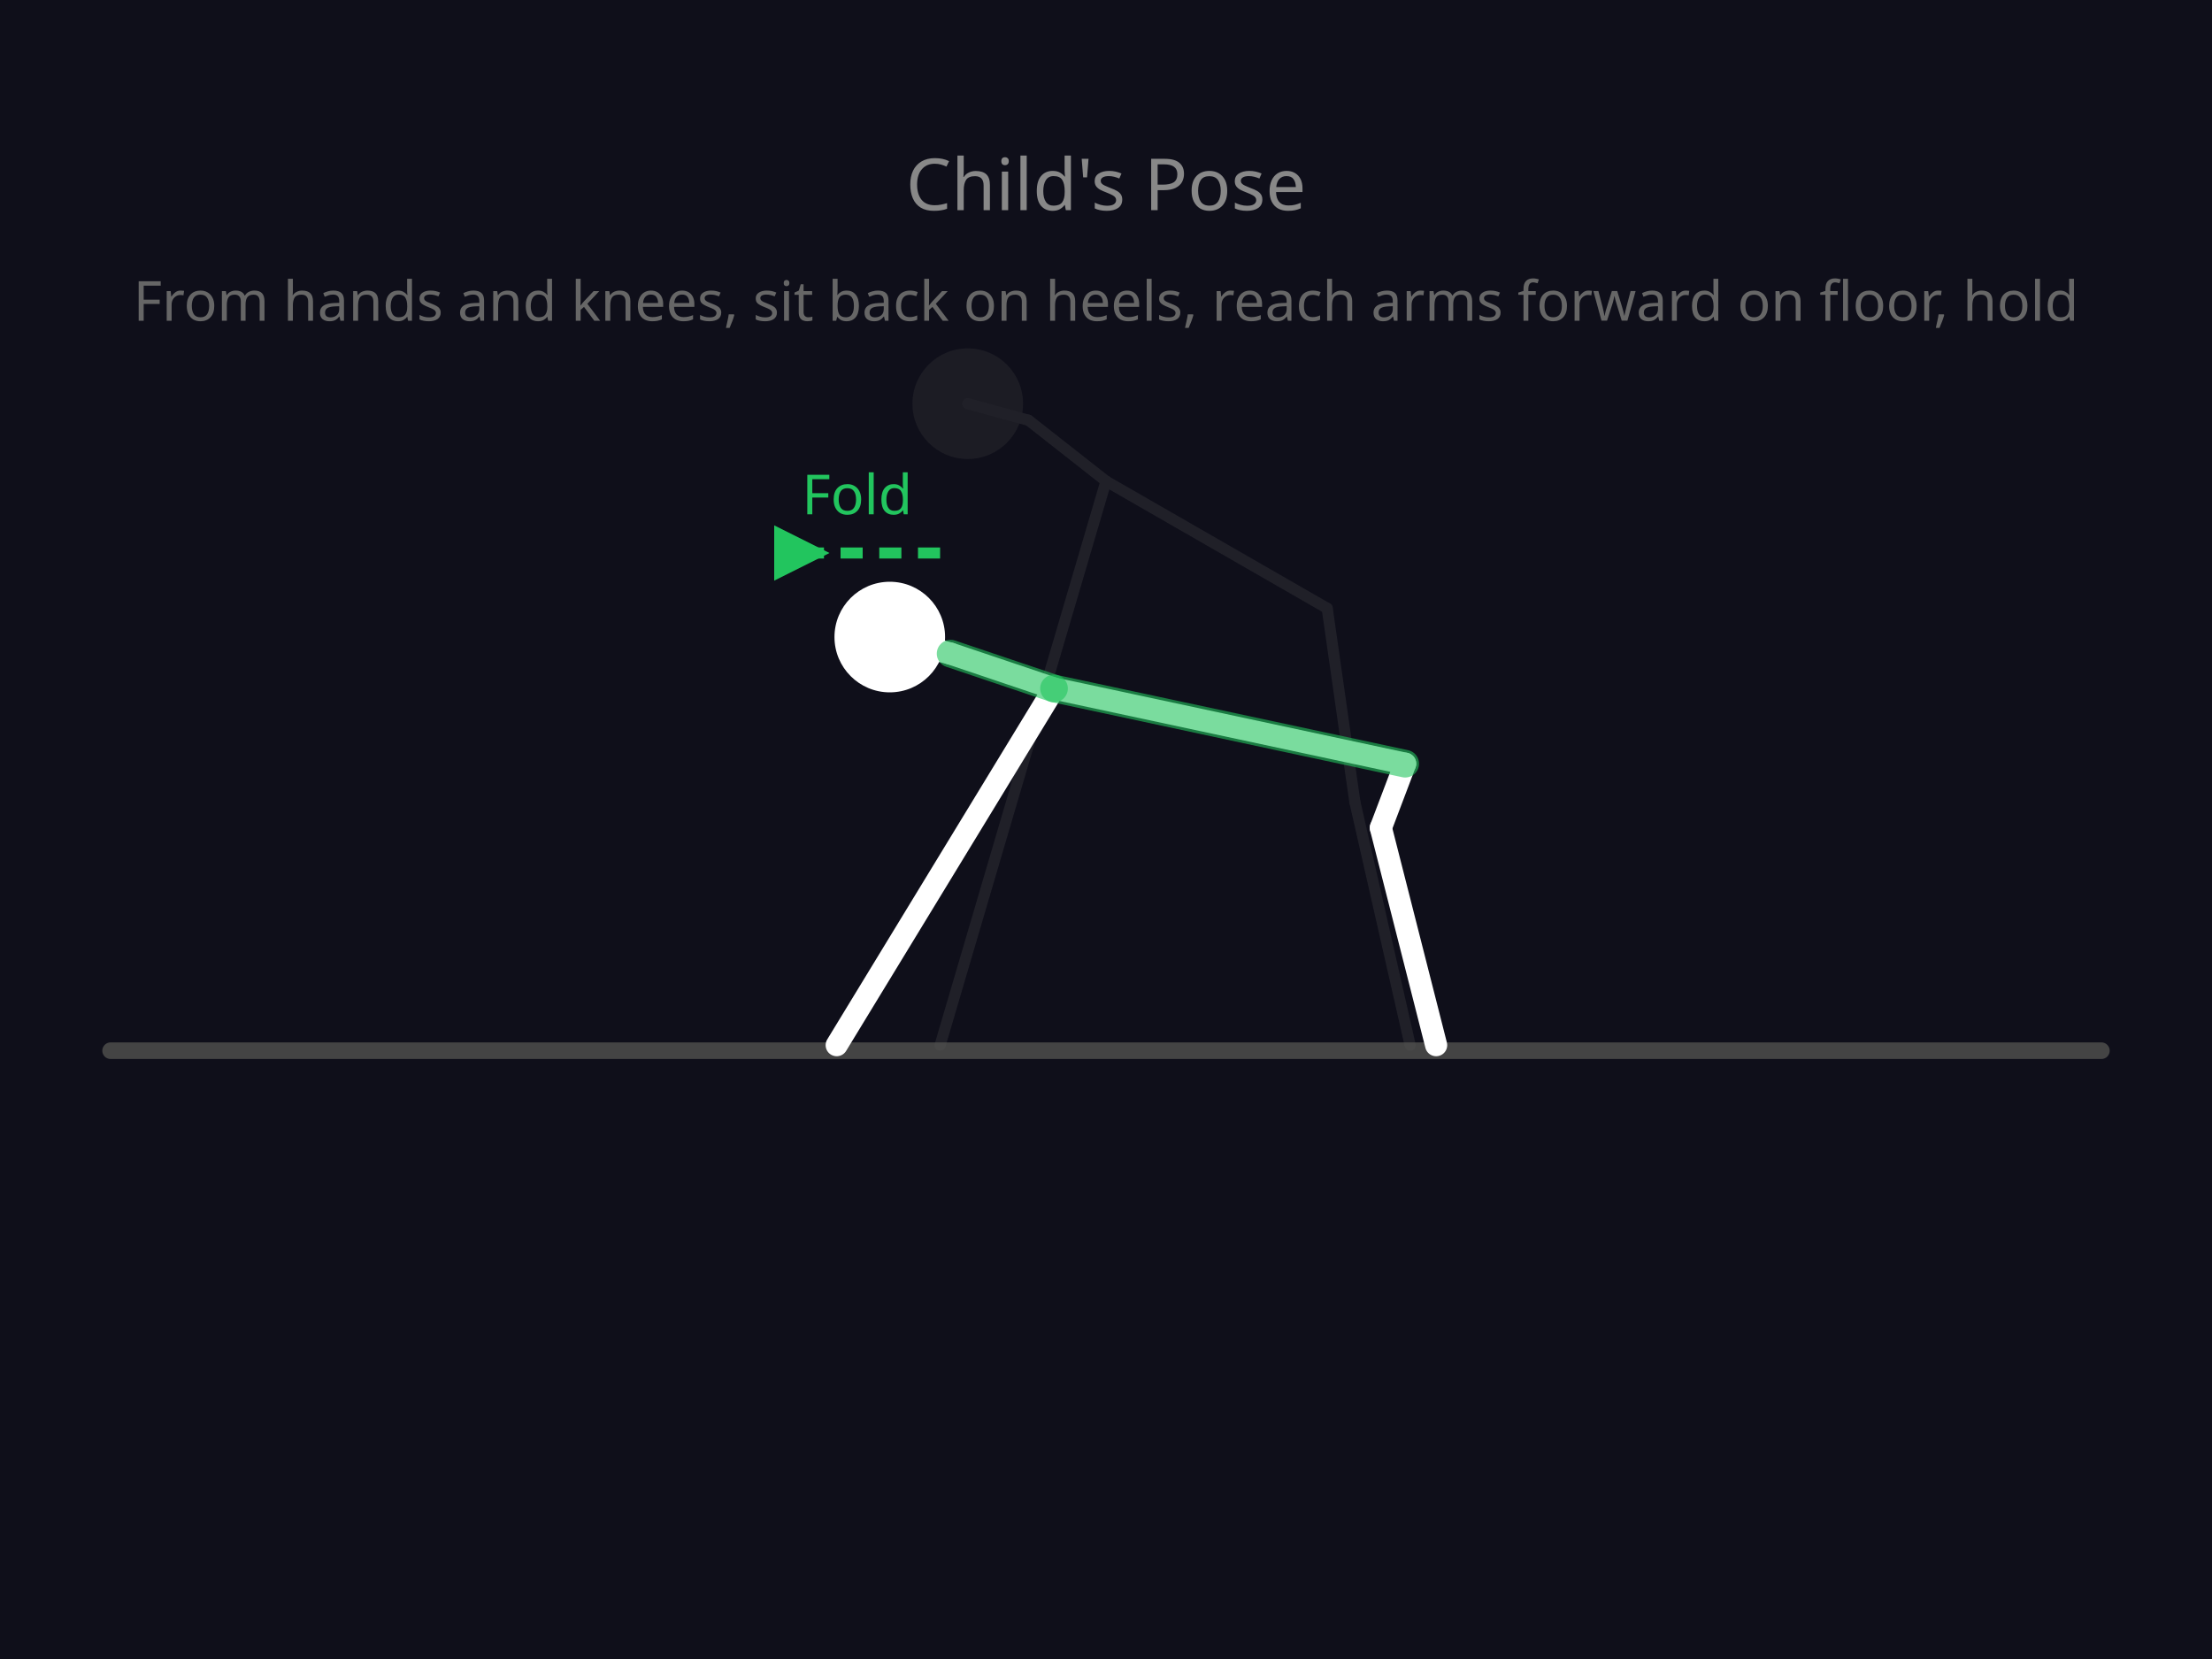
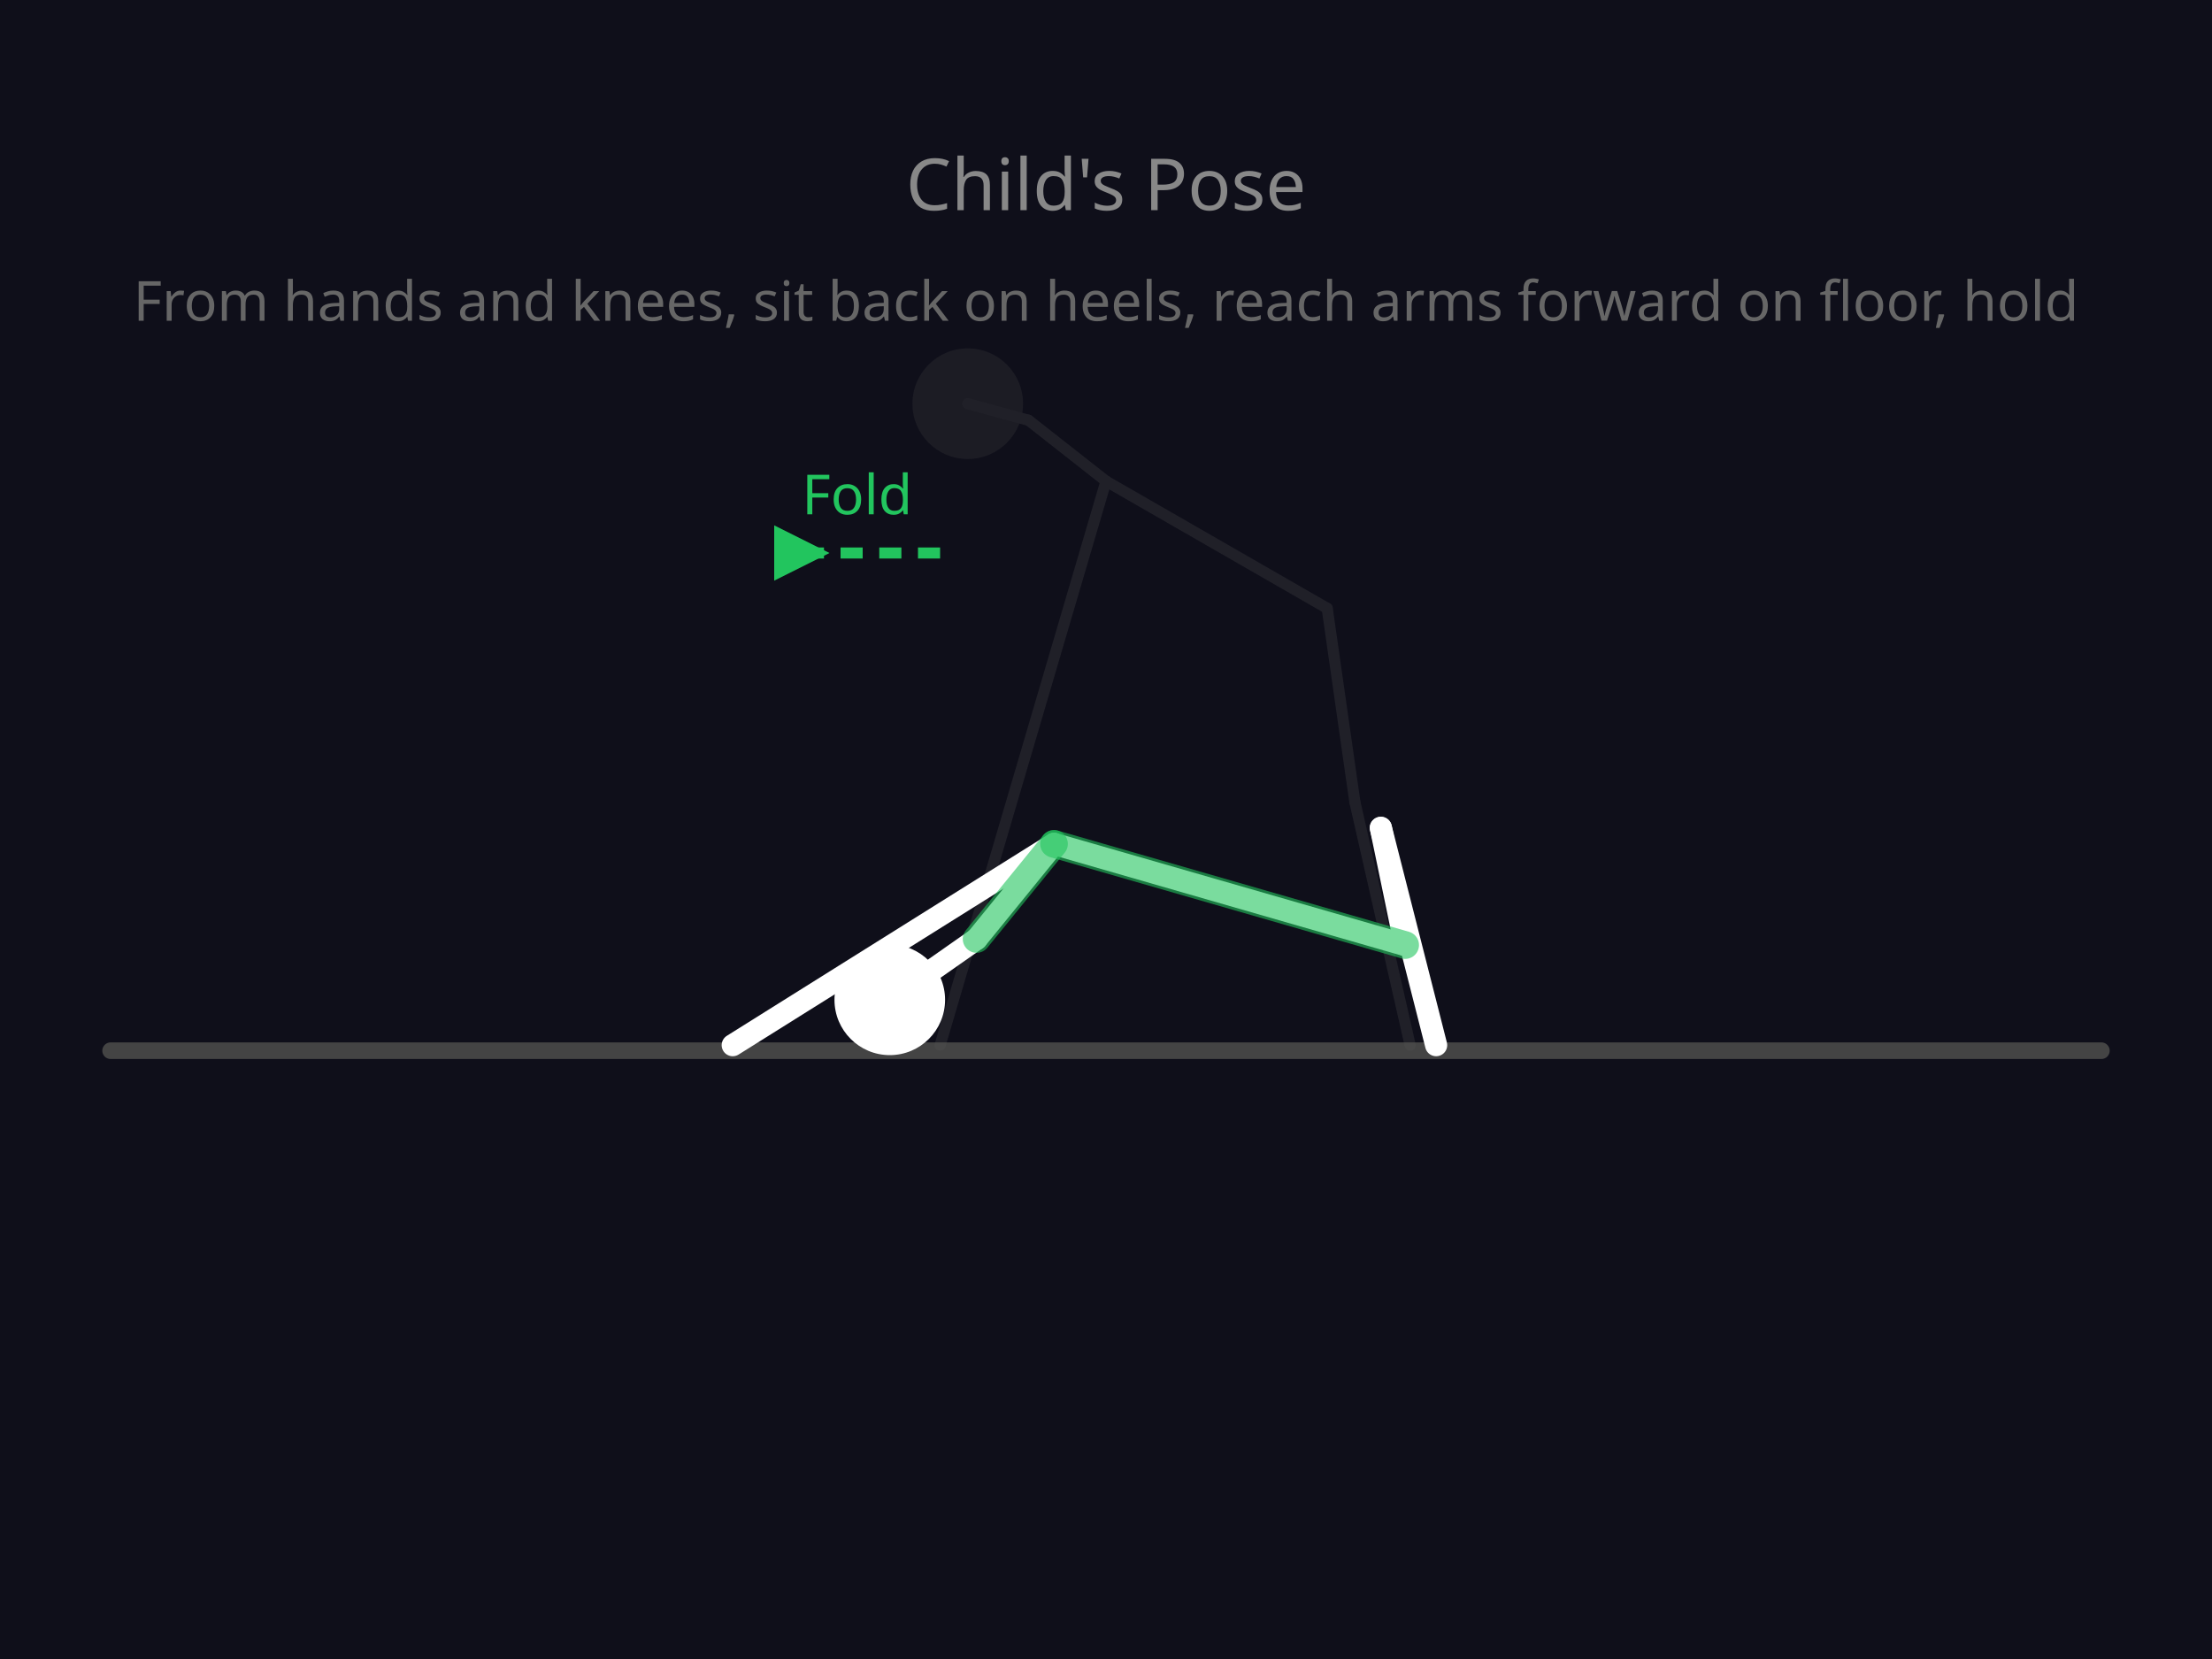
<svg xmlns="http://www.w3.org/2000/svg" viewBox="0 0 400 300">
  <rect width="400" height="300" fill="#0f0f1a" />
  <line x1="20" y1="190" x2="380" y2="190" stroke="#444" stroke-width="3" stroke-linecap="round" />
  <text x="200" y="38" fill="#888" font-size="13" font-family="sans-serif" text-anchor="middle">Child's Pose</text>
  <text x="200" y="58" fill="#666" font-size="10" font-family="sans-serif" text-anchor="middle">From hands and knees, sit back on heels, reach arms forward on floor, hold</text>
  <g stroke="#555" stroke-width="2" fill="none" stroke-linecap="round" stroke-linejoin="round" opacity="0.25">
    <circle cx="175" cy="73" r="10" fill="#444" stroke="none" />
    <line x1="175" y1="73" x2="186" y2="76" />
    <line x1="186" y1="76" x2="200" y2="87" />
    <line x1="200" y1="87" x2="240" y2="110" />
    <line x1="200" y1="87" x2="170" y2="189" />
    <line x1="240" y1="110" x2="245" y2="145" />
    <line x1="245" y1="145" x2="255" y2="189" />
  </g>
  <g stroke="#FFF" stroke-width="4" fill="none" stroke-linecap="round" stroke-linejoin="round">
-     <circle cx="160.9" cy="115.2" r="10" fill="#FFF" stroke="none" />
-     <line x1="160.9" y1="115.2" x2="171.9" y2="118.2" />
-     <line x1="171.9" y1="118.2" x2="190.6" y2="124.5" />
-     <line x1="190.6" y1="124.5" x2="254.1" y2="138.1" />
-     <line x1="190.6" y1="124.5" x2="151.3" y2="189" />
-     <line x1="254.1" y1="138.1" x2="249.7" y2="149.7" />
+     <circle cx="160.9" cy="180.8" r="10" fill="#FFF" stroke="none" />
+     <line x1="160.9" y1="180.8" x2="176.6" y2="169.8" />
+     <line x1="176.6" y1="169.8" x2="190.6" y2="152.6" />
+     <line x1="190.6" y1="152.6" x2="254.1" y2="170.9" />
+     <line x1="190.6" y1="152.6" x2="132.5" y2="189" />
+     <line x1="254.1" y1="170.9" x2="249.7" y2="149.7" />
    <line x1="249.7" y1="149.7" x2="259.7" y2="189" />
-     <line x1="171.9" y1="118.2" x2="190.6" y2="124.5" stroke="#22C55E" stroke-width="5" opacity="0.6" />
-     <line x1="190.6" y1="124.5" x2="254.1" y2="138.1" stroke="#22C55E" stroke-width="5" opacity="0.6" />
+     <line x1="176.6" y1="169.8" x2="190.6" y2="152.6" stroke="#22C55E" stroke-width="5" opacity="0.6" />
+     <line x1="190.6" y1="152.6" x2="254.1" y2="170.9" stroke="#22C55E" stroke-width="5" opacity="0.6" />
  </g>
  <line x1="170" y1="100" x2="140" y2="100" stroke="#22C55E" stroke-width="2" stroke-dasharray="4,3" />
  <polygon points="140,95 150,100 140,105" fill="#22C55E" />
  <text x="155" y="93" fill="#22C55E" font-size="10" text-anchor="middle" font-family="sans-serif">Fold</text>
</svg>
